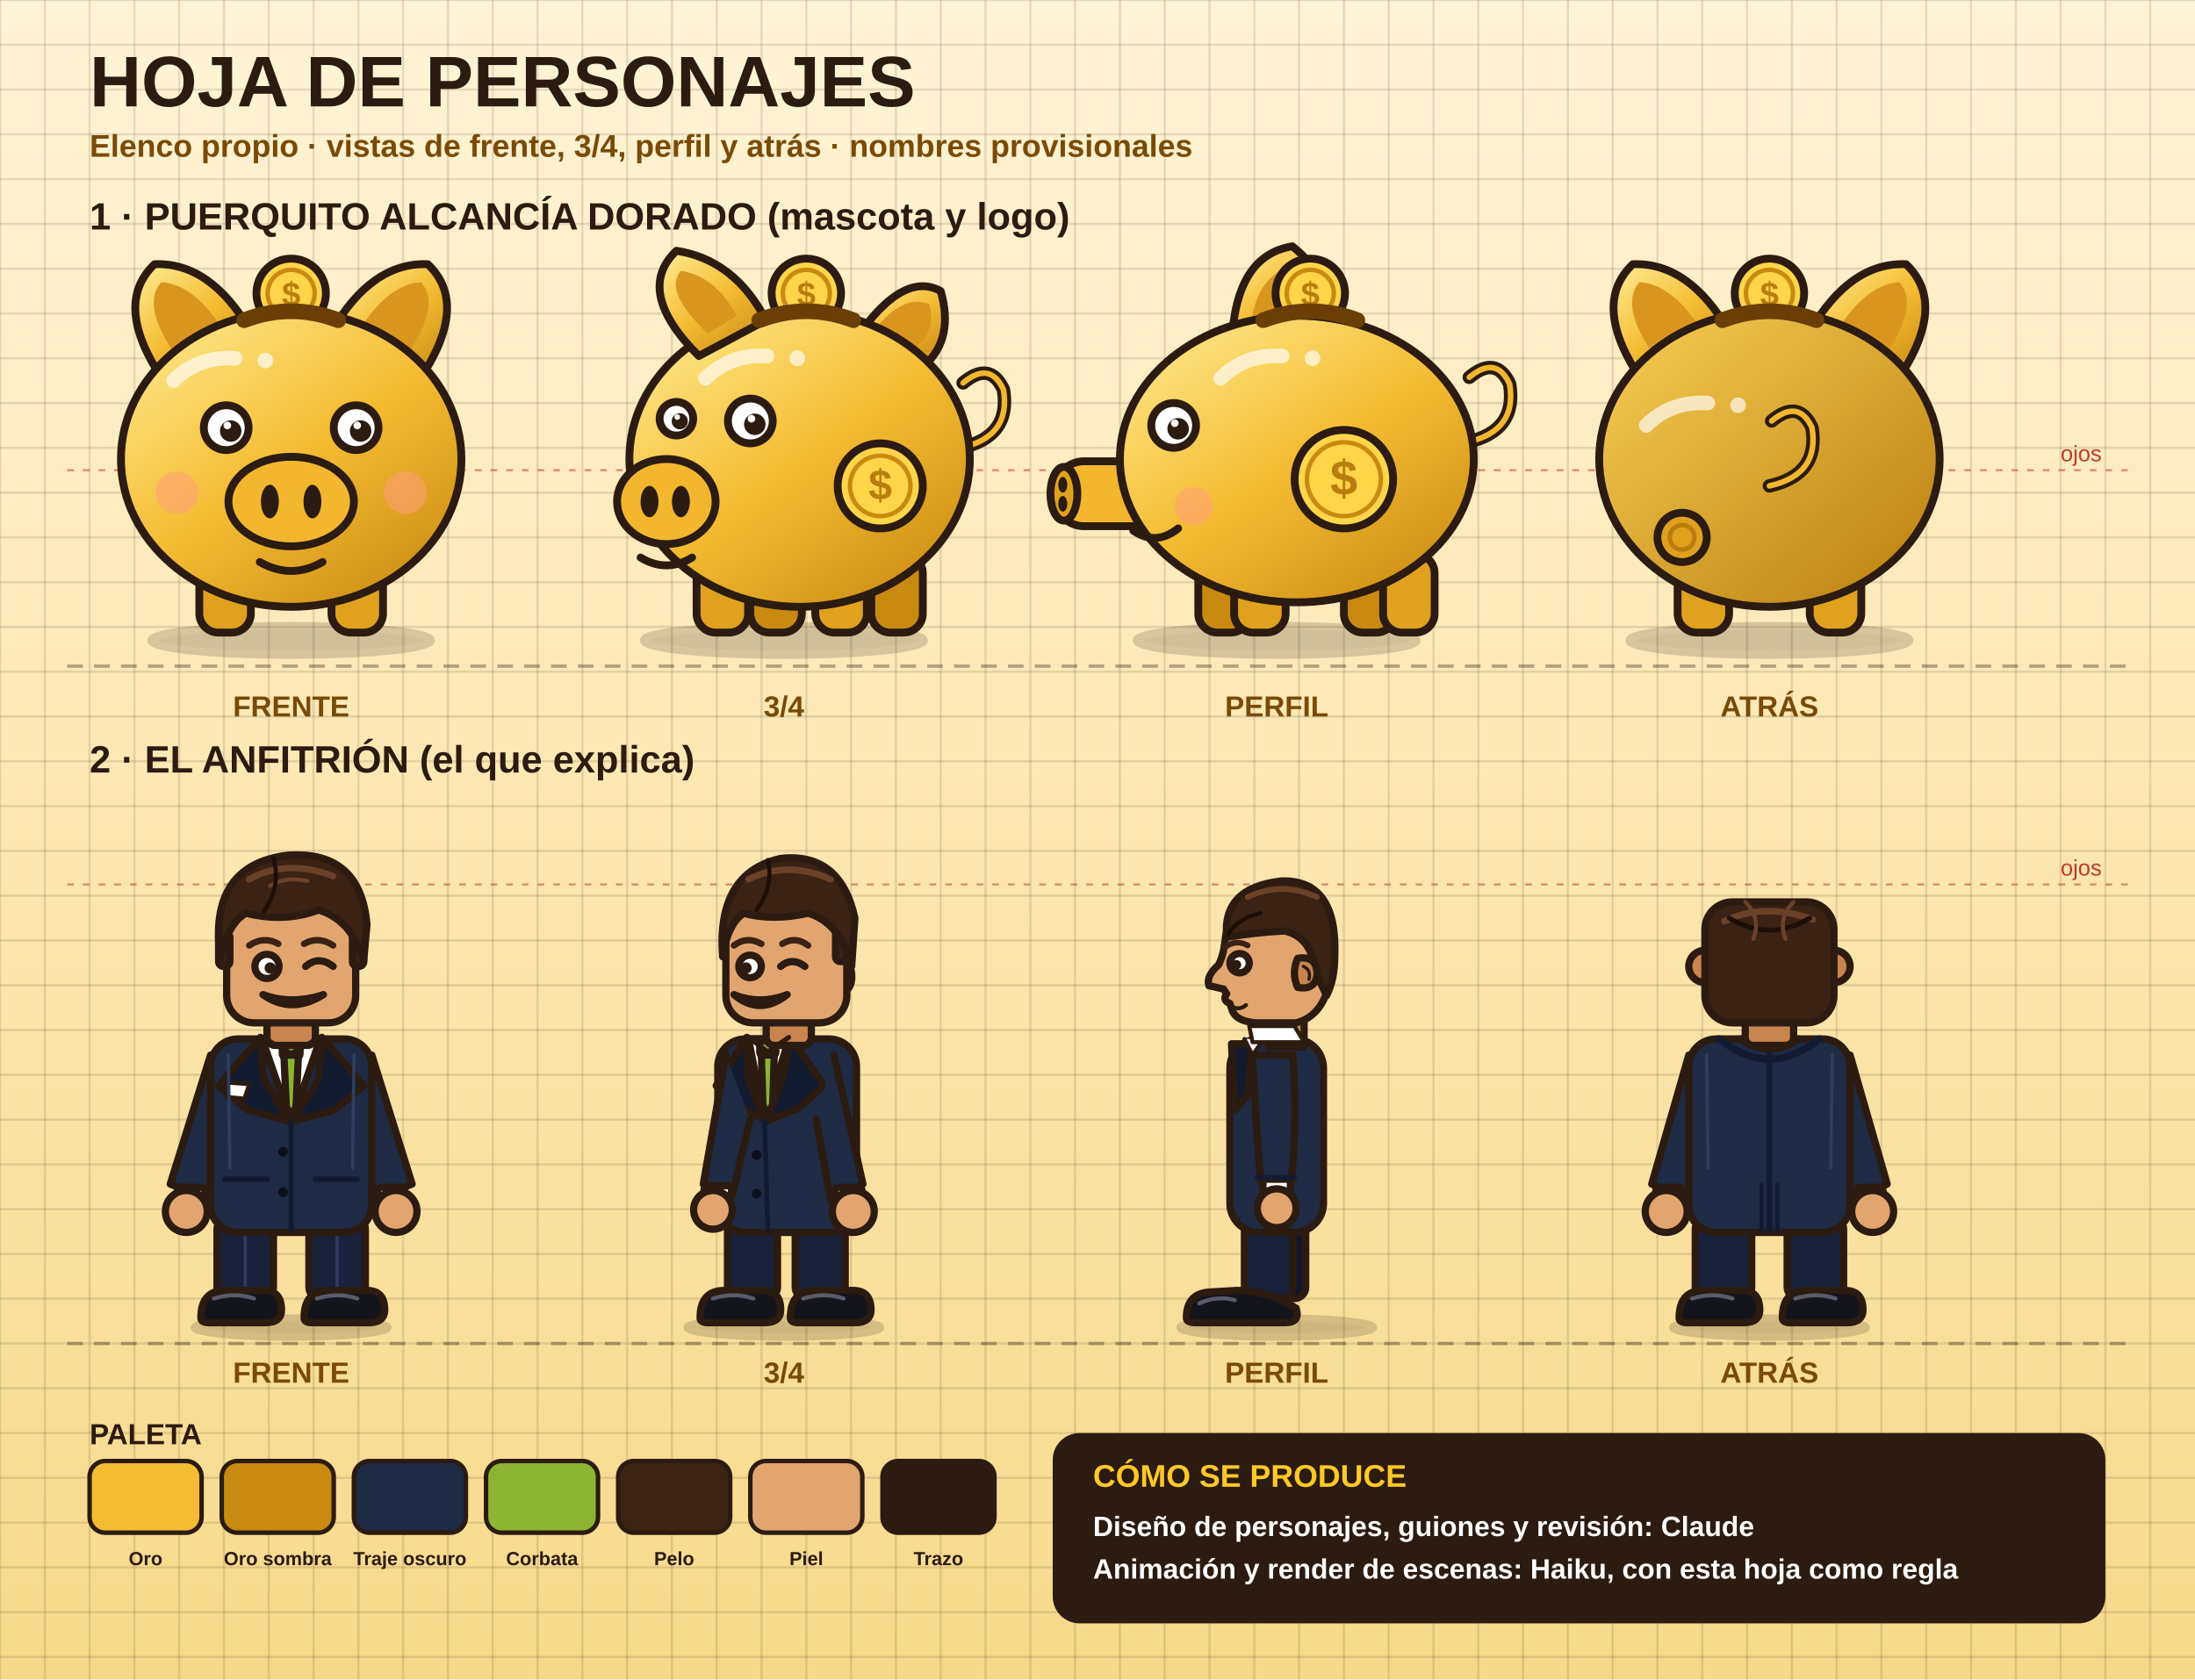
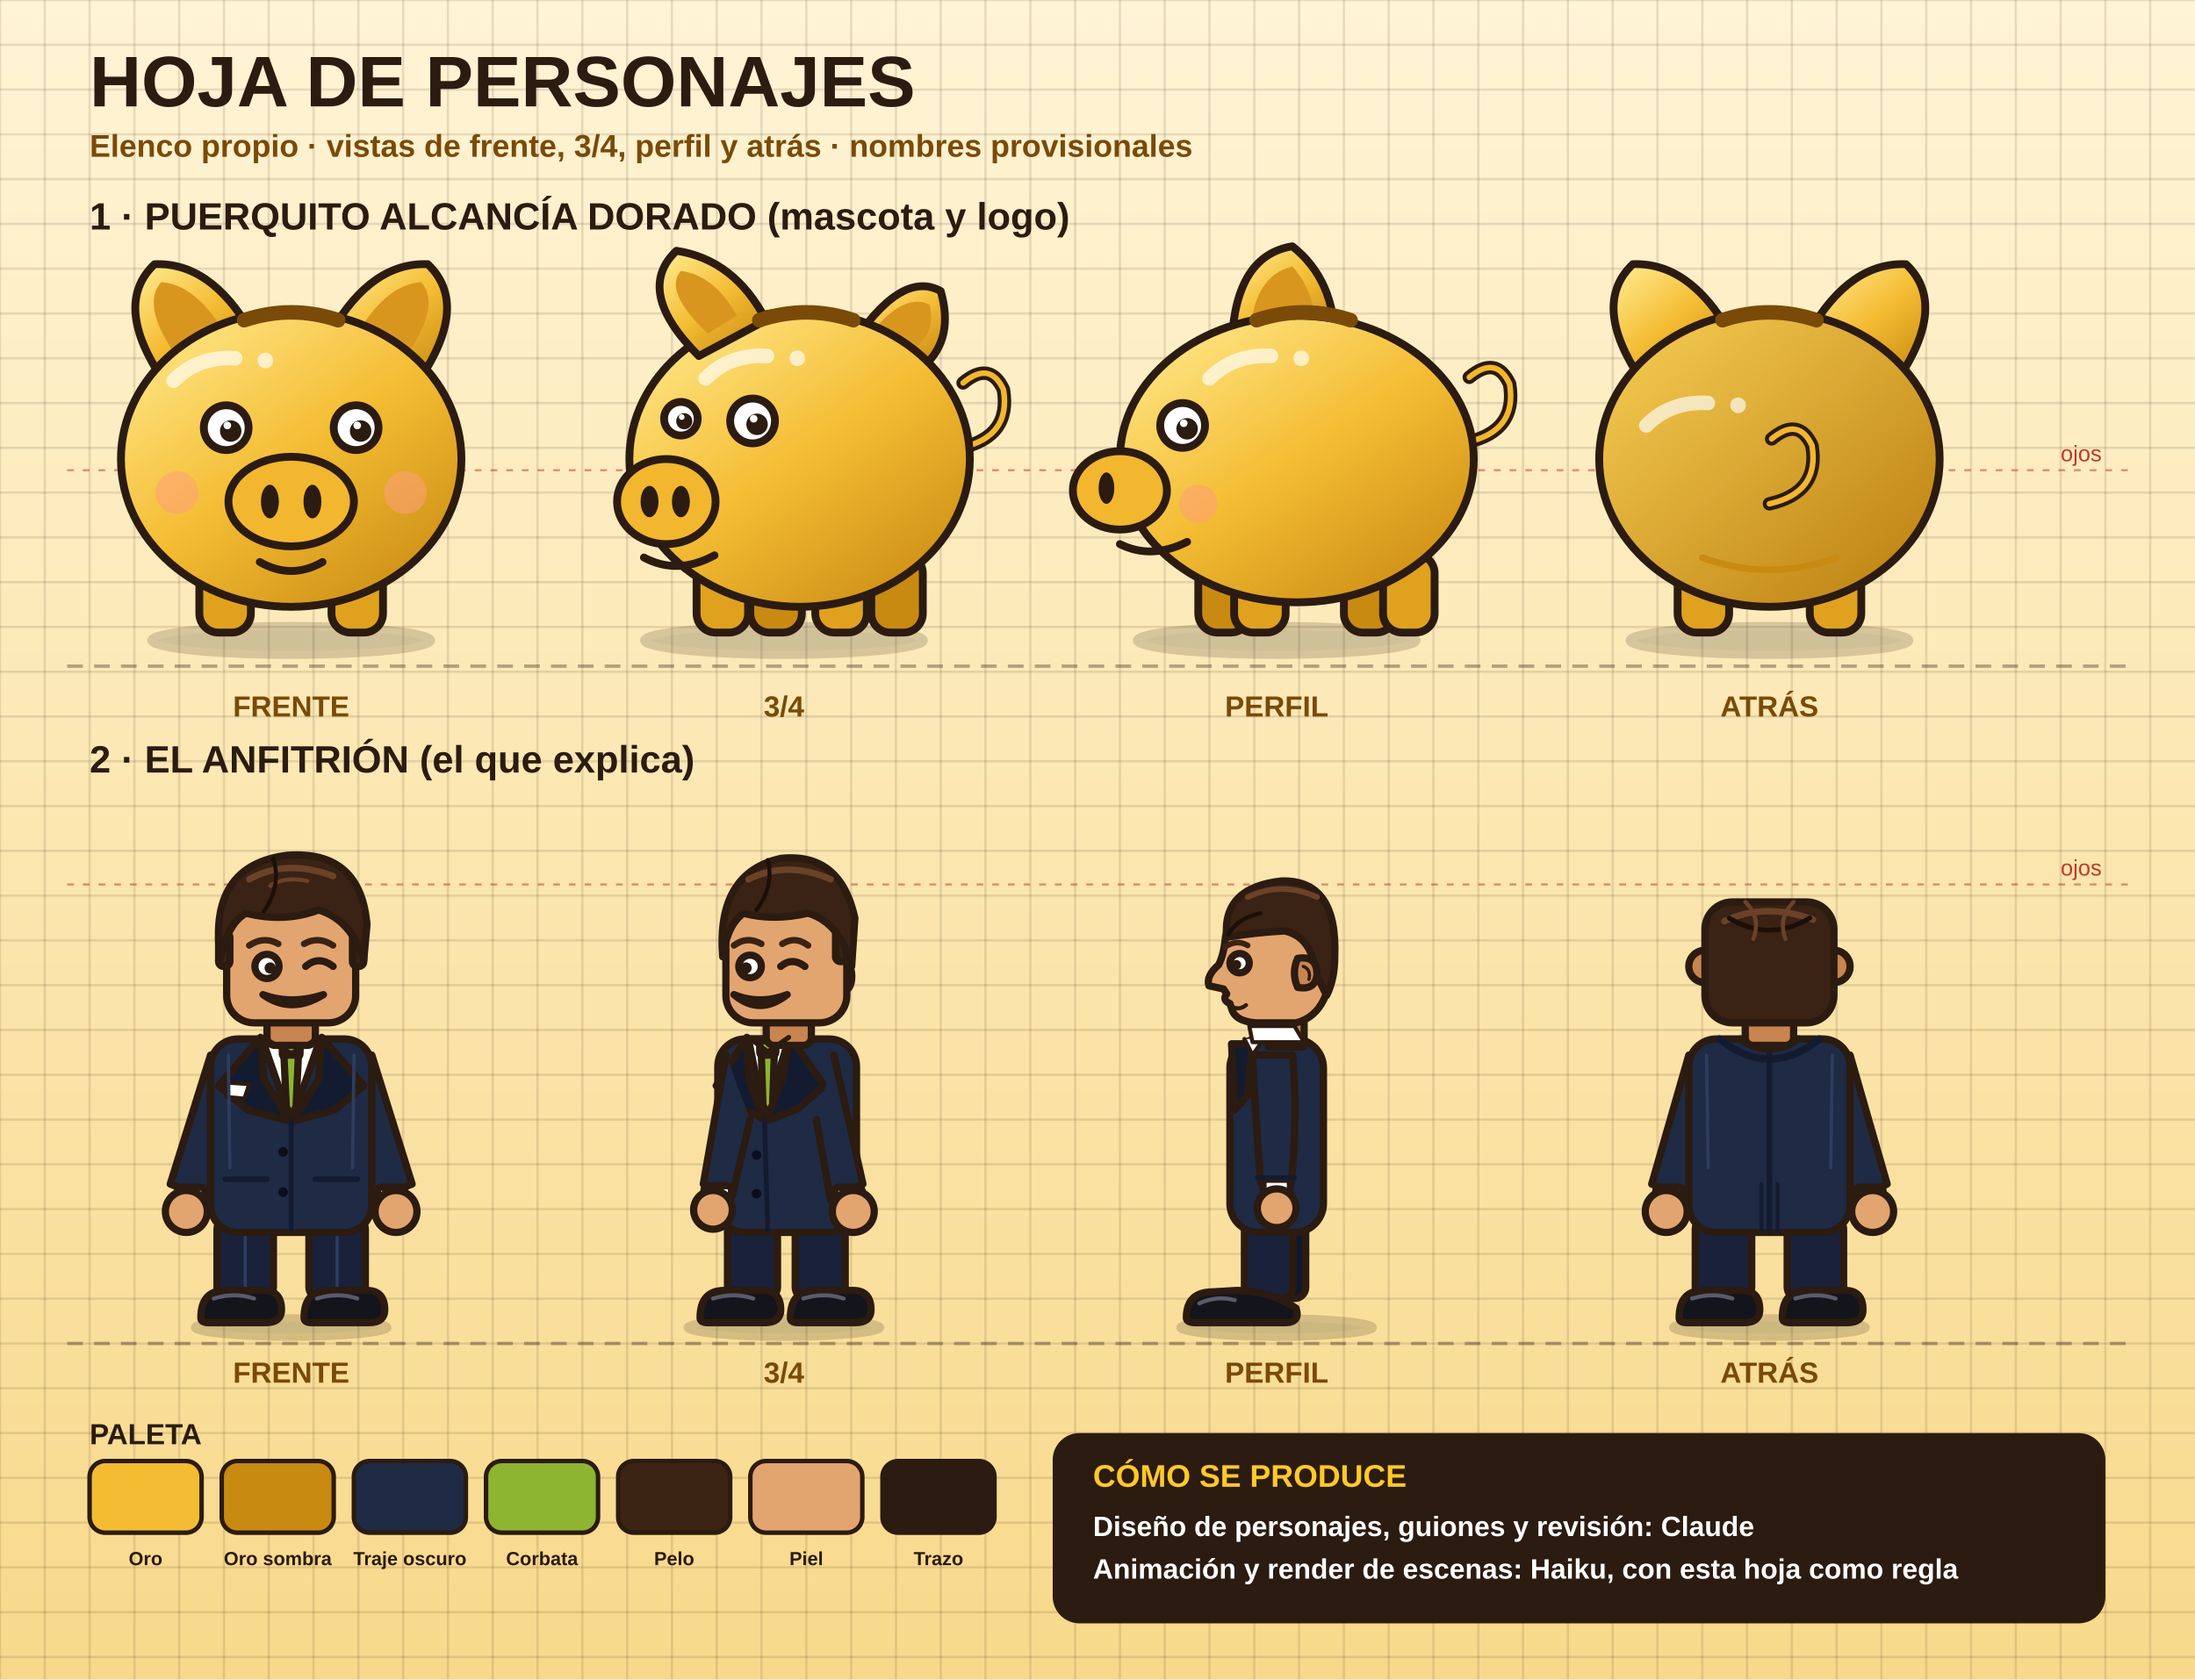
<svg xmlns="http://www.w3.org/2000/svg" width="1960" height="1500" viewBox="0 0 1960 1500">
  <defs>
    <linearGradient id="bg" x1="0" y1="0" x2="0" y2="1">
      <stop offset="0" stop-color="#FFF4D6" />
      <stop offset="1" stop-color="#F8D98B" />
    </linearGradient>
    <linearGradient id="gold" x1=".1" y1="0" x2=".9" y2="1">
      <stop offset="0" stop-color="#FFE98C" />
      <stop offset=".5" stop-color="#F4BC33" />
      <stop offset="1" stop-color="#C98A12" />
    </linearGradient>
    <linearGradient id="gold2" x1="0" y1="0" x2="1" y2="1">
      <stop offset="0" stop-color="#F8CF55" />
      <stop offset="1" stop-color="#B97D0E" />
    </linearGradient>
  </defs>
  <rect width="1960" height="1500" fill="url(#bg)" />
  <g stroke="#2B1B10" stroke-opacity=".12" stroke-width="2">
    <line x1="0" y1="0" x2="0" y2="1500" />
    <line x1="40" y1="0" x2="40" y2="1500" />
    <line x1="80" y1="0" x2="80" y2="1500" />
    <line x1="120" y1="0" x2="120" y2="1500" />
    <line x1="160" y1="0" x2="160" y2="1500" />
    <line x1="200" y1="0" x2="200" y2="1500" />
    <line x1="240" y1="0" x2="240" y2="1500" />
    <line x1="280" y1="0" x2="280" y2="1500" />
    <line x1="320" y1="0" x2="320" y2="1500" />
    <line x1="360" y1="0" x2="360" y2="1500" />
    <line x1="400" y1="0" x2="400" y2="1500" />
    <line x1="440" y1="0" x2="440" y2="1500" />
    <line x1="480" y1="0" x2="480" y2="1500" />
    <line x1="520" y1="0" x2="520" y2="1500" />
    <line x1="560" y1="0" x2="560" y2="1500" />
    <line x1="600" y1="0" x2="600" y2="1500" />
    <line x1="640" y1="0" x2="640" y2="1500" />
    <line x1="680" y1="0" x2="680" y2="1500" />
    <line x1="720" y1="0" x2="720" y2="1500" />
    <line x1="760" y1="0" x2="760" y2="1500" />
    <line x1="800" y1="0" x2="800" y2="1500" />
    <line x1="840" y1="0" x2="840" y2="1500" />
    <line x1="880" y1="0" x2="880" y2="1500" />
    <line x1="920" y1="0" x2="920" y2="1500" />
    <line x1="960" y1="0" x2="960" y2="1500" />
    <line x1="1000" y1="0" x2="1000" y2="1500" />
    <line x1="1040" y1="0" x2="1040" y2="1500" />
    <line x1="1080" y1="0" x2="1080" y2="1500" />
    <line x1="1120" y1="0" x2="1120" y2="1500" />
    <line x1="1160" y1="0" x2="1160" y2="1500" />
    <line x1="1200" y1="0" x2="1200" y2="1500" />
    <line x1="1240" y1="0" x2="1240" y2="1500" />
    <line x1="1280" y1="0" x2="1280" y2="1500" />
    <line x1="1320" y1="0" x2="1320" y2="1500" />
    <line x1="1360" y1="0" x2="1360" y2="1500" />
    <line x1="1400" y1="0" x2="1400" y2="1500" />
    <line x1="1440" y1="0" x2="1440" y2="1500" />
    <line x1="1480" y1="0" x2="1480" y2="1500" />
    <line x1="1520" y1="0" x2="1520" y2="1500" />
    <line x1="1560" y1="0" x2="1560" y2="1500" />
    <line x1="1600" y1="0" x2="1600" y2="1500" />
    <line x1="1640" y1="0" x2="1640" y2="1500" />
    <line x1="1680" y1="0" x2="1680" y2="1500" />
    <line x1="1720" y1="0" x2="1720" y2="1500" />
    <line x1="1760" y1="0" x2="1760" y2="1500" />
    <line x1="1800" y1="0" x2="1800" y2="1500" />
    <line x1="1840" y1="0" x2="1840" y2="1500" />
    <line x1="1880" y1="0" x2="1880" y2="1500" />
    <line x1="1920" y1="0" x2="1920" y2="1500" />
    <line x1="0" y1="0" x2="1960" y2="0" />
    <line x1="0" y1="40" x2="1960" y2="40" />
    <line x1="0" y1="80" x2="1960" y2="80" />
    <line x1="0" y1="120" x2="1960" y2="120" />
    <line x1="0" y1="160" x2="1960" y2="160" />
    <line x1="0" y1="200" x2="1960" y2="200" />
    <line x1="0" y1="240" x2="1960" y2="240" />
    <line x1="0" y1="280" x2="1960" y2="280" />
    <line x1="0" y1="320" x2="1960" y2="320" />
    <line x1="0" y1="360" x2="1960" y2="360" />
    <line x1="0" y1="400" x2="1960" y2="400" />
    <line x1="0" y1="440" x2="1960" y2="440" />
    <line x1="0" y1="480" x2="1960" y2="480" />
    <line x1="0" y1="520" x2="1960" y2="520" />
    <line x1="0" y1="560" x2="1960" y2="560" />
    <line x1="0" y1="600" x2="1960" y2="600" />
    <line x1="0" y1="640" x2="1960" y2="640" />
    <line x1="0" y1="680" x2="1960" y2="680" />
    <line x1="0" y1="720" x2="1960" y2="720" />
    <line x1="0" y1="760" x2="1960" y2="760" />
    <line x1="0" y1="800" x2="1960" y2="800" />
    <line x1="0" y1="840" x2="1960" y2="840" />
    <line x1="0" y1="880" x2="1960" y2="880" />
    <line x1="0" y1="920" x2="1960" y2="920" />
    <line x1="0" y1="960" x2="1960" y2="960" />
    <line x1="0" y1="1000" x2="1960" y2="1000" />
    <line x1="0" y1="1040" x2="1960" y2="1040" />
    <line x1="0" y1="1080" x2="1960" y2="1080" />
    <line x1="0" y1="1120" x2="1960" y2="1120" />
    <line x1="0" y1="1160" x2="1960" y2="1160" />
    <line x1="0" y1="1200" x2="1960" y2="1200" />
    <line x1="0" y1="1240" x2="1960" y2="1240" />
    <line x1="0" y1="1280" x2="1960" y2="1280" />
    <line x1="0" y1="1320" x2="1960" y2="1320" />
    <line x1="0" y1="1360" x2="1960" y2="1360" />
    <line x1="0" y1="1400" x2="1960" y2="1400" />
    <line x1="0" y1="1440" x2="1960" y2="1440" />
    <line x1="0" y1="1480" x2="1960" y2="1480" />
  </g>
  <text x="80" y="95" font-family="Poppins,Arial,sans-serif" font-weight="900" font-size="64" fill="#2B1B10">HOJA DE PERSONAJES</text>
  <text x="80" y="140" font-family="Poppins,Arial,sans-serif" font-weight="600" font-size="28" fill="#7A4A08">Elenco propio · vistas de frente, 3/4, perfil y atrás · nombres provisionales</text>
  <line x1="60" y1="595" x2="1900" y2="595" stroke="#2B1B10" stroke-opacity=".35" stroke-width="3" stroke-dasharray="14 10" />
  <line x1="60" y1="1200" x2="1900" y2="1200" stroke="#2B1B10" stroke-opacity=".35" stroke-width="3" stroke-dasharray="14 10" />
  <line x1="60" y1="420" x2="1900" y2="420" stroke="#C0392B" stroke-opacity=".5" stroke-width="2" stroke-dasharray="6 8" />
  <text x="1840" y="412" font-size="20" fill="#C0392B" font-family="Poppins,Arial">ojos</text>
  <line x1="60" y1="790" x2="1900" y2="790" stroke="#C0392B" stroke-opacity=".5" stroke-width="2" stroke-dasharray="6 8" />
  <text x="1840" y="782" font-size="20" fill="#C0392B" font-family="Poppins,Arial">ojos</text>
  <text x="80" y="205" font-family="Poppins,Arial" font-weight="800" font-size="34" fill="#2B1B10">1 · PUERQUITO ALCANCÍA DORADO (mascota y logo)</text>
  <text x="80" y="690" font-family="Poppins,Arial" font-weight="800" font-size="34" fill="#2B1B10">2 · EL ANFITRIÓN (el que explica)</text>
  <g transform="translate(260,410) scale(1.0)" stroke="#2B1B10" stroke-width="7" stroke-linejoin="round" stroke-linecap="round">
    <ellipse cx="0" cy="162" rx="125" ry="13" fill="#000" opacity=".18" />
    <rect x="-82" y="85" width="46" height="70" rx="17" fill="#E0A21E" />
    <rect x="36" y="85" width="46" height="70" rx="17" fill="#E0A21E" />
    <path d="M-114 -70 Q-160 -138 -122 -174 Q-72 -176 -36 -114 Z" fill="url(#gold)" />
    <path d="M-104 -94 Q-134 -138 -116 -158 Q-88 -156 -64 -120 Z" fill="#D9961F" stroke="none" />
    <path d="M114 -70 Q160 -138 122 -174 Q72 -176 36 -114 Z" fill="url(#gold)" />
    <path d="M104 -94 Q134 -138 116 -158 Q88 -156 64 -120 Z" fill="#D9961F" stroke="none" />
-     <circle cx="0" cy="-148" r="31" fill="#FFD54A" />
-     <circle cx="0" cy="-148" r="21" fill="none" stroke="#C98A12" stroke-width="4" />
-     <text x="0" y="-137" text-anchor="middle" font-family="Poppins,Arial" font-weight="900" font-size="30" fill="#B97D0E" stroke="none">$</text>
    <ellipse cx="0" cy="0" rx="152" ry="132" fill="url(#gold)" />
-     <path d="M-42.0 -124 Q0 -140 42.0 -124" fill="none" stroke="#6B3E06" stroke-width="14" />
+     <path d="M-42.0 -124 Q0 -138 42.0 -124" fill="none" stroke="#7A4A08" stroke-width="13" />
    <path d="M-105 -70 q22 -22 55 -20" fill="none" stroke="#fff" stroke-width="13" opacity=".65" />
    <circle cx="-23" cy="-88" r="7" fill="#fff" stroke="none" opacity=".65" />
    <circle cx="-102" cy="30" r="19" fill="#FF9E7A" opacity=".55" stroke="none" />
    <circle cx="102" cy="30" r="19" fill="#FF9E7A" opacity=".55" stroke="none" />
    <circle cx="-58" cy="-28" r="20" fill="#fff" />
    <circle cx="-54.0" cy="-25.0" r="9.6" fill="#2B1B10" stroke="none" />
    <circle cx="-57.0" cy="-30.0" r="3.4" fill="#fff" stroke="none" />
    <circle cx="58" cy="-28" r="20" fill="#fff" />
    <circle cx="62.0" cy="-25.0" r="9.6" fill="#2B1B10" stroke="none" />
    <circle cx="59.0" cy="-30.0" r="3.4" fill="#fff" stroke="none" />
    <ellipse cx="0" cy="38" rx="56" ry="40" fill="#F2B72E" />
    <ellipse cx="-19" cy="38" rx="8" ry="15" fill="#2B1B10" stroke="none" />
    <ellipse cx="19" cy="38" rx="8" ry="15" fill="#2B1B10" stroke="none" />
    <path d="M-28 92 Q0 108 28 92" fill="none" />
  </g>
  <text x="260" y="640" text-anchor="middle" font-family="Poppins,Arial" font-weight="700" font-size="26" fill="#7A4A08">FRENTE</text>
  <g transform="translate(260,1180) scale(.72)" stroke="#2B1B10" stroke-width="9" stroke-linejoin="round" stroke-linecap="round">
    <ellipse cx="0" cy="8" rx="120" ry="12" fill="#000" opacity=".18" />
    <rect x="-92" y="-128" width="70" height="100" rx="14" fill="#19223A" />
    <rect x="22" y="-128" width="70" height="100" rx="14" fill="#19223A" />
    <path d="M-57 -120 L-57 -34 M57 -120 L57 -34" stroke="#2E3C5F" stroke-width="4" fill="none" />
    <path d="M-112 -4 Q-112 -38 -82 -38 L-34 -38 Q-12 -38 -12 -14 Q-12 2 -32 2 L-102 2 Q-112 2 -112 -4Z" fill="#14141C" />
    <path d="M16 -4 Q16 -38 46 -38 L94 -38 Q116 -38 116 -14 Q116 2 96 2 L26 2 Q16 2 16 -4Z" fill="#14141C" />
    <path d="M-96 -28 q26 -8 50 0" stroke="#5A5A6A" stroke-width="5" fill="none" />
    <path d="M32 -28 q26 -8 50 0" stroke="#5A5A6A" stroke-width="5" fill="none" />
    <path d="M-100 -330 L-150 -170 L-100 -150 L-70 -250" fill="#1F2A44" />
    <rect x="-141" y="-166" width="34" height="16" rx="5" fill="#fff" />
    <circle cx="-130" cy="-136" r="26" fill="#E3A56F" />
    <path d="M100 -330 L150 -170 L100 -150 L70 -250" fill="#1F2A44" />
    <rect x="107" y="-166" width="34" height="16" rx="5" fill="#fff" />
    <circle cx="130" cy="-136" r="26" fill="#E3A56F" />
    <rect x="-100" y="-350" width="200" height="240" rx="34" fill="#1F2A44" />
    <path d="M-36 -350 L0 -246 L36 -350 Z" fill="#fff" />
    <rect x="-11" y="-348" width="22" height="22" rx="6" fill="#8DB531" />
    <path d="M-9 -330 L9 -330 L6 -266 L0 -254 L-6 -266 Z" fill="#8DB531" />
    <path d="M-38 -352 L-90 -292 L-54 -262 L-2 -248 L-34 -300 Z" fill="#131B30" />
    <path d="M38 -352 L90 -292 L54 -262 L2 -248 L34 -300 Z" fill="#131B30" />
    <path d="M0 -248 L0 -112" stroke="#131B30" stroke-width="6" fill="none" />
    <circle cx="-10" cy="-210" r="6" fill="#0B0F1C" stroke="none" />
    <circle cx="-10" cy="-160" r="6" fill="#0B0F1C" stroke="none" />
    <path d="M-82 -176 L-30 -176" stroke="#131B30" stroke-width="7" fill="none" />
    <path d="M30 -176 L82 -176" stroke="#131B30" stroke-width="7" fill="none" />
    <path d="M-82 -296 L-52 -294 L-58 -276 L-80 -278 Z" fill="#fff" stroke-width="5" />
    <path d="M-78 -330 L-76 -190 M78 -330 L76 -190" stroke="#2E3C5F" stroke-width="4" fill="none" />
    <rect x="-30" y="-382" width="60" height="40" rx="10" fill="#C9854F" />
    <path d="M-36 -352 L0 -332 L36 -352" fill="none" stroke-width="6" />
    <rect x="-80" y="-520" width="160" height="150" rx="34" fill="#E3A56F" />
    <rect x="-90" y="-482" width="14" height="42" rx="6" fill="#3A2214" />
    <rect x="76" y="-482" width="14" height="42" rx="6" fill="#3A2214" />
    <path d="M-88 -450 Q-104 -566 -4 -578 Q86 -584 94 -492 L90 -448 Q74 -498 34 -510 Q-8 -494 -56 -506 Q-78 -494 -88 -450Z" fill="#3A2214" />
    <path d="M-52 -548 Q-6 -574 52 -552" stroke="#6B4228" stroke-width="8" fill="none" />
    <path d="M-26 -540 Q-8 -552 20 -546" stroke="#6B4228" stroke-width="5" fill="none" />
    <path d="M-22 -574 Q-12 -540 -34 -508" stroke="#1C0F08" stroke-width="5" fill="none" />
    <path d="M-52 -466 q18 -12 36 -2" fill="none" stroke="#3A2214" stroke-width="8" />
    <path d="M16 -468 q18 -10 36 2" fill="none" stroke="#3A2214" stroke-width="8" />
    <circle cx="-30" cy="-440" r="15" fill="#fff" />
    <circle cx="-26" cy="-438" r="7" fill="#2B1B10" stroke="none" />
    <path d="M18 -440 q16 -14 34 0" fill="none" />
    <path d="M-35 -405 Q0 -380 40 -405 Q0 -392 -35 -405Z" fill="#fff" />
  </g>
  <text x="260" y="1235" text-anchor="middle" font-family="Poppins,Arial" font-weight="700" font-size="26" fill="#7A4A08">FRENTE</text>
  <g transform="translate(700,410) scale(1.0)" stroke="#2B1B10" stroke-width="7" stroke-linejoin="round" stroke-linecap="round">
    <ellipse cx="0" cy="162" rx="125" ry="13" fill="#000" opacity=".18" />
    <rect x="-30" y="85" width="46" height="70" rx="17" fill="#C98A12" />
    <rect x="78" y="85" width="46" height="70" rx="17" fill="#C98A12" />
    <rect x="-78" y="85" width="46" height="70" rx="17" fill="#E0A21E" />
    <rect x="28" y="85" width="46" height="70" rx="17" fill="#E0A21E" />
    <path d="M58 -98 Q104 -170 140 -150 Q152 -108 126 -84 Z" fill="url(#gold)" />
    <path d="M72 -104 Q104 -150 130 -138 Q136 -114 118 -100 Z" fill="#D9961F" stroke="none" />
    <path d="M158 -10 q45 -10 38 -52 q-12 -26 -36 -6" fill="none" stroke-width="12" />
    <path d="M158 -10 q45 -10 38 -52 q-12 -26 -36 -6" fill="none" stroke="#F2B72E" stroke-width="5" />
-     <circle cx="20" cy="-148" r="31" fill="#FFD54A" />
-     <circle cx="20" cy="-148" r="21" fill="none" stroke="#C98A12" stroke-width="4" />
-     <text x="20" y="-137" text-anchor="middle" font-family="Poppins,Arial" font-weight="900" font-size="30" fill="#B97D0E" stroke="none">$</text>
    <ellipse cx="14" cy="0" rx="152" ry="132" fill="url(#gold)" />
    <path d="M-76 -92 Q-134 -150 -96 -186 Q-44 -178 -16 -124 Z" fill="url(#gold)" />
    <path d="M-68 -112 Q-108 -150 -92 -168 Q-62 -164 -42 -128 Z" fill="#D9961F" stroke="none" />
-     <path d="M-22.0 -124 Q20 -140 62.0 -124" fill="none" stroke="#6B3E06" stroke-width="14" />
+     <path d="M-22.0 -124 Q20 -138 62.0 -124" fill="none" stroke="#7A4A08" stroke-width="13" />
    <path d="M-70 -72 q22 -22 55 -20" fill="none" stroke="#fff" stroke-width="13" opacity=".65" />
    <circle cx="12" cy="-90" r="7" fill="#fff" stroke="none" opacity=".65" />
-     <circle cx="86" cy="24" r="38" fill="#FFD54A" />
-     <circle cx="86" cy="24" r="27" fill="none" stroke="#C98A12" stroke-width="4" />
-     <text x="86" y="36.16" text-anchor="middle" font-family="Poppins,Arial" font-weight="900" font-size="38.0" fill="#B97D0E" stroke="none">$</text>
-     <circle cx="-80" cy="30" r="17" fill="#FF9E7A" opacity=".55" stroke="none" />
-     <circle cx="-96" cy="-36" r="15" fill="#fff" />
-     <circle cx="-93.0" cy="-33.75" r="7.2" fill="#2B1B10" stroke="none" />
-     <circle cx="-95.25" cy="-37.5" r="2.55" fill="#fff" stroke="none" />
-     <circle cx="-30" cy="-34" r="20" fill="#fff" />
-     <circle cx="-26.0" cy="-31.0" r="9.6" fill="#2B1B10" stroke="none" />
-     <circle cx="-29.0" cy="-36.0" r="3.4" fill="#fff" stroke="none" />
+     <circle cx="-80" cy="38" r="18" fill="#FF9E7A" opacity=".55" stroke="none" />
+     <circle cx="-92" cy="-36" r="15" fill="#fff" />
+     <circle cx="-89.0" cy="-33.75" r="7.2" fill="#2B1B10" stroke="none" />
+     <circle cx="-91.25" cy="-37.5" r="2.55" fill="#fff" stroke="none" />
+     <circle cx="-28" cy="-34" r="20" fill="#fff" />
+     <circle cx="-24.0" cy="-31.0" r="9.6" fill="#2B1B10" stroke="none" />
+     <circle cx="-27.0" cy="-36.0" r="3.4" fill="#fff" stroke="none" />
    <ellipse cx="-105" cy="38" rx="44" ry="38" fill="#F2B72E" />
    <ellipse cx="-120" cy="38" rx="8" ry="14" fill="#2B1B10" stroke="none" />
    <ellipse cx="-92" cy="38" rx="8" ry="14" fill="#2B1B10" stroke="none" />
-     <path d="M-128 88 Q-105 102 -82 88" fill="none" />
+     <path d="M-125 88 Q-95 104 -62 86" fill="none" />
  </g>
  <text x="700" y="640" text-anchor="middle" font-family="Poppins,Arial" font-weight="700" font-size="26" fill="#7A4A08">3/4</text>
  <g transform="translate(700,1180) scale(.72)" stroke="#2B1B10" stroke-width="9" stroke-linejoin="round" stroke-linecap="round">
    <ellipse cx="0" cy="8" rx="120" ry="12" fill="#000" opacity=".18" />
    <rect x="-70" y="-128" width="62" height="100" rx="14" fill="#19223A" />
    <rect x="14" y="-128" width="62" height="100" rx="14" fill="#19223A" />
    <path d="M-104 -4 Q-104 -38 -74 -38 L-26 -38 Q-4 -38 -4 -14 Q-4 2 -24 2 L-94 2 Q-104 2 -104 -4Z" fill="#14141C" />
    <path d="M8 -4 Q8 -38 38 -38 L86 -38 Q108 -38 108 -14 Q108 2 88 2 L18 2 Q8 2 8 -4Z" fill="#14141C" />
    <path d="M-88 -28 q26 -8 50 0" stroke="#5A5A6A" stroke-width="5" fill="none" />
    <path d="M24 -28 q26 -8 50 0" stroke="#5A5A6A" stroke-width="5" fill="none" />
    <rect x="-82" y="-350" width="172" height="240" rx="34" fill="#1F2A44" />
    <path d="M-44 -350 L-24 -250 L6 -350 Z" fill="#fff" />
    <rect x="-30" y="-348" width="20" height="20" rx="6" fill="#8DB531" />
    <path d="M-28 -330 L-12 -330 L-14 -268 L-20 -256 L-26 -268 Z" fill="#8DB531" />
    <path d="M-46 -352 L-84 -292 L-52 -264 L-24 -250 L-44 -300 Z" fill="#131B30" />
    <path d="M8 -352 L50 -292 L18 -264 L-22 -248 L-2 -300 Z" fill="#131B30" />
    <path d="M-24 -248 L-20 -112" stroke="#131B30" stroke-width="6" fill="none" />
    <circle cx="-34" cy="-206" r="6" fill="#0B0F1C" stroke="none" />
    <circle cx="-34" cy="-158" r="6" fill="#0B0F1C" stroke="none" />
    <path d="M62 -330 L98 -170 L58 -150 L40 -250" fill="#1F2A44" />
    <rect x="63" y="-166" width="34" height="16" rx="5" fill="#fff" />
    <circle cx="86" cy="-136" r="26" fill="#E3A56F" />
    <path d="M-72 -330 L-100 -170 L-64 -156 L-42 -250" fill="#1F2A44" />
    <rect x="-99" y="-168" width="34" height="16" rx="5" fill="#fff" />
    <circle cx="-88" cy="-138" r="24" fill="#E3A56F" />
    <rect x="-22" y="-382" width="56" height="40" rx="10" fill="#C9854F" />
    <path d="M-44 -352 L-20 -334 L6 -352" fill="none" stroke-width="6" />
    <path d="M64 -444 q22 -4 20 20 q-2 20 -22 14Z" fill="#C9854F" />
    <rect x="-72" y="-520" width="150" height="150" rx="34" fill="#E3A56F" />
    <rect x="64" y="-486" width="14" height="40" rx="6" fill="#3A2214" />
    <path d="M-76 -452 Q-84 -556 -4 -574 Q70 -582 88 -500 L84 -440 Q70 -494 30 -506 Q-14 -496 -50 -506 Q-70 -492 -76 -452Z" fill="#3A2214" />
    <path d="M-44 -548 Q4 -572 58 -548" stroke="#6B4228" stroke-width="8" fill="none" />
    <path d="M-20 -572 Q-12 -540 -34 -510" stroke="#1C0F08" stroke-width="5" fill="none" />
    <path d="M-62 -466 q16 -12 34 -2" fill="none" stroke="#3A2214" stroke-width="8" />
    <path d="M-2 -468 q16 -10 32 2" fill="none" stroke="#3A2214" stroke-width="8" />
    <circle cx="-42" cy="-440" r="14" fill="#fff" />
    <circle cx="-47" cy="-438" r="7" fill="#2B1B10" stroke="none" />
    <path d="M-4 -440 q14 -12 30 0" fill="none" />
    <path d="M-62 -405 Q-30 -378 4 -405 Q-30 -392 -62 -405Z" fill="#fff" />
  </g>
  <text x="700" y="1235" text-anchor="middle" font-family="Poppins,Arial" font-weight="700" font-size="26" fill="#7A4A08">3/4</text>
  <g transform="translate(1140,410) scale(1.0)" stroke="#2B1B10" stroke-width="7" stroke-linejoin="round" stroke-linecap="round">
    <ellipse cx="0" cy="162" rx="125" ry="13" fill="#000" opacity=".18" />
    <rect x="60" y="85" width="46" height="70" rx="17" fill="#C98A12" />
    <rect x="-70" y="85" width="46" height="70" rx="17" fill="#C98A12" />
    <rect x="95" y="85" width="46" height="70" rx="17" fill="#E0A21E" />
    <rect x="-38" y="85" width="46" height="70" rx="17" fill="#E0A21E" />
    <path d="M170 -15 q45 -10 38 -52 q-12 -26 -36 -6" fill="none" stroke-width="12" />
    <path d="M170 -15 q45 -10 38 -52 q-12 -26 -36 -6" fill="none" stroke="#F2B72E" stroke-width="5" />
    <path d="M-40 -106 Q-36 -182 14 -190 Q52 -160 52 -104 Z" fill="url(#gold)" />
    <path d="M-24 -112 Q-20 -164 14 -172 Q34 -150 36 -112 Z" fill="#D9961F" stroke="none" />
-     <circle cx="30" cy="-148" r="31" fill="#FFD54A" />
-     <circle cx="30" cy="-148" r="21" fill="none" stroke="#C98A12" stroke-width="4" />
-     <text x="30" y="-137" text-anchor="middle" font-family="Poppins,Arial" font-weight="900" font-size="30" fill="#B97D0E" stroke="none">$</text>
-     <rect x="-198" y="2" width="96" height="58" rx="26" fill="#F2B72E" />
-     <ellipse cx="-190" cy="31" rx="12" ry="24" fill="#E0A21E" />
-     <ellipse cx="-191" cy="23" rx="4" ry="7" fill="#2B1B10" stroke="none" />
-     <ellipse cx="-191" cy="40" rx="4" ry="7" fill="#2B1B10" stroke="none" />
    <ellipse cx="18" cy="0" rx="158" ry="128" fill="url(#gold)" />
-     <path d="M-12.0 -124 Q30 -140 72.0 -124" fill="none" stroke="#6B3E06" stroke-width="14" />
-     <path d="M-50 -72 q22 -22 55 -20" fill="none" stroke="#fff" stroke-width="13" opacity=".65" />
-     <circle cx="32" cy="-90" r="7" fill="#fff" stroke="none" opacity=".65" />
-     <circle cx="60" cy="18" r="44" fill="#FFD54A" />
-     <circle cx="60" cy="18" r="33" fill="none" stroke="#C98A12" stroke-width="4" />
-     <text x="60" y="32.08" text-anchor="middle" font-family="Poppins,Arial" font-weight="900" font-size="44.0" fill="#B97D0E" stroke="none">$</text>
-     <circle cx="-74" cy="42" r="17" fill="#FF9E7A" opacity=".55" stroke="none" />
-     <circle cx="-92" cy="-30" r="20" fill="#fff" />
-     <circle cx="-88.0" cy="-27.0" r="9.6" fill="#2B1B10" stroke="none" />
-     <circle cx="-91.0" cy="-32.0" r="3.4" fill="#fff" stroke="none" />
-     <path d="M-128 64 Q-108 78 -88 62" fill="none" />
+     <ellipse cx="-140" cy="28" rx="42" ry="35" fill="#F2B72E" />
+     <ellipse cx="-152" cy="26" rx="7" ry="14" fill="#2B1B10" stroke="none" />
+     <path d="M-18.0 -124 Q24 -138 66.0 -124" fill="none" stroke="#7A4A08" stroke-width="13" />
+     <path d="M-60 -72 q22 -22 55 -20" fill="none" stroke="#fff" stroke-width="13" opacity=".65" />
+     <circle cx="22" cy="-90" r="7" fill="#fff" stroke="none" opacity=".65" />
+     <circle cx="-70" cy="40" r="17" fill="#FF9E7A" opacity=".55" stroke="none" />
+     <circle cx="-84" cy="-30" r="20" fill="#fff" />
+     <circle cx="-80.0" cy="-27.0" r="9.6" fill="#2B1B10" stroke="none" />
+     <circle cx="-83.0" cy="-32.0" r="3.4" fill="#fff" stroke="none" />
+     <path d="M-140 76 Q-112 90 -80 74" fill="none" />
  </g>
  <text x="1140" y="640" text-anchor="middle" font-family="Poppins,Arial" font-weight="700" font-size="26" fill="#7A4A08">PERFIL</text>
  <g transform="translate(1140,1180) scale(.72)" stroke="#2B1B10" stroke-width="9" stroke-linejoin="round" stroke-linecap="round">
    <ellipse cx="0" cy="8" rx="120" ry="12" fill="#000" opacity=".18" />
    <rect x="-22" y="-128" width="58" height="100" rx="14" fill="#10172B" />
    <rect x="-40" y="-128" width="60" height="100" rx="14" fill="#19223A" />
    <path d="M-112 -4 Q-112 -34 -84 -36 L-50 -38 Q-10 -38 24 -16 Q30 2 10 2 L-100 2 Q-112 2 -112 -4Z" fill="#14141C" />
    <path d="M-96 -22 q22 -10 44 -4" stroke="#5A5A6A" stroke-width="5" fill="none" />
    <rect x="-58" y="-350" width="116" height="240" rx="36" fill="#1F2A44" />
    <path d="M-56 -344 L-52 -262 L-36 -280 L-30 -344 Z" fill="#131B30" />
    <path d="M-40 -350 L-30 -330 L-16 -350" fill="#fff" stroke-width="5" />
    <path d="M-30 -330 Q-26 -250 -20 -172 L18 -172 Q26 -250 20 -330 Z" fill="#1F2A44" />
    <rect x="-17" y="-176" width="34" height="16" rx="5" fill="#fff" />
    <circle cx="0" cy="-140" r="24" fill="#E3A56F" />
    <path d="M-24 -178 L22 -178" stroke="#131B30" stroke-width="6" fill="none" />
    <path d="M-10 -388 L34 -388 L34 -340 L-10 -340 Z" fill="#C9854F" />
    <path d="M-34 -366 L22 -366 L34 -346 L-30 -346 Z" fill="#fff" stroke-width="5" />
    <path d="M10 -524 C56 -524 68 -490 68 -450 C68 -410 56 -378 24 -370 L-26 -370 Q-52 -372 -56 -388 L-58 -394 Q-68 -398 -62 -406 L-66 -412 L-84 -416 Q-88 -428 -72 -442 Q-66 -454 -64 -472 Q-62 -512 10 -524Z" fill="#E3A56F" />
    <path d="M-62 -476 Q-68 -538 6 -546 Q76 -548 72 -452 Q72 -424 62 -404 L48 -432 Q44 -476 10 -484 Q-28 -482 -62 -476Z" fill="#3A2214" />
    <path d="M-36 -526 Q6 -546 50 -526" stroke="#6B4228" stroke-width="7" fill="none" />
    <path d="M-60 -480 Q-48 -500 -20 -506" stroke="#1C0F08" stroke-width="5" fill="none" />
    <path d="M26 -450 q24 -4 24 20 q-2 20 -24 16 q-8 -18 0 -36Z" fill="#C9854F" />
    <path d="M33 -440 q10 4 7 16" fill="none" stroke-width="4" />
    <circle cx="-46" cy="-444" r="12" fill="#fff" />
    <circle cx="-50" cy="-442" r="6" fill="#2B1B10" stroke="none" />
    <path d="M-64 -464 q14 -10 28 -2" fill="none" stroke="#3A2214" stroke-width="7" />
    <path d="M-58 -392 Q-48 -384 -38 -392" fill="none" stroke-width="5" />
  </g>
  <text x="1140" y="1235" text-anchor="middle" font-family="Poppins,Arial" font-weight="700" font-size="26" fill="#7A4A08">PERFIL</text>
  <g transform="translate(1580,410) scale(1.0)" stroke="#2B1B10" stroke-width="7" stroke-linejoin="round" stroke-linecap="round">
    <ellipse cx="0" cy="162" rx="125" ry="13" fill="#000" opacity=".18" />
    <rect x="-82" y="85" width="46" height="70" rx="17" fill="#E0A21E" />
    <rect x="36" y="85" width="46" height="70" rx="17" fill="#E0A21E" />
    <path d="M-114 -70 Q-160 -138 -122 -174 Q-72 -176 -36 -114 Z" fill="url(#gold)" />
-     <path d="M-104 -94 Q-134 -138 -116 -158 Q-88 -156 -64 -120 Z" fill="#D9961F" stroke="none" />
    <path d="M114 -70 Q160 -138 122 -174 Q72 -176 36 -114 Z" fill="url(#gold)" />
-     <path d="M104 -94 Q134 -138 116 -158 Q88 -156 64 -120 Z" fill="#D9961F" stroke="none" />
-     <circle cx="0" cy="-148" r="31" fill="#FFD54A" />
-     <circle cx="0" cy="-148" r="21" fill="none" stroke="#C98A12" stroke-width="4" />
-     <text x="0" y="-137" text-anchor="middle" font-family="Poppins,Arial" font-weight="900" font-size="30" fill="#B97D0E" stroke="none">$</text>
    <ellipse cx="0" cy="0" rx="152" ry="132" fill="url(#gold2)" />
-     <path d="M-42.0 -124 Q0 -140 42.0 -124" fill="none" stroke="#6B3E06" stroke-width="14" />
+     <path d="M-42.0 -124 Q0 -138 42.0 -124" fill="none" stroke="#7A4A08" stroke-width="13" />
    <path d="M-110 -30 q22 -22 55 -20" fill="none" stroke="#fff" stroke-width="13" opacity=".65" />
    <circle cx="-28" cy="-48" r="7" fill="#fff" stroke="none" opacity=".65" />
-     <path d="M0 24 q45 -10 38 -52 q-12 -26 -36 -6" fill="none" stroke-width="12" />
-     <path d="M0 24 q45 -10 38 -52 q-12 -26 -36 -6" fill="none" stroke="#F2B72E" stroke-width="5" />
-     <circle cx="-78" cy="70" r="22" fill="#E0A21E" />
-     <circle cx="-78" cy="70" r="11" fill="none" stroke="#B97D0E" stroke-width="4" />
+     <path d="M0 40 q45 -10 38 -52 q-12 -26 -36 -6" fill="none" stroke-width="12" />
+     <path d="M0 40 q45 -10 38 -52 q-12 -26 -36 -6" fill="none" stroke="#F2B72E" stroke-width="5" />
+     <path d="M-60 88 Q0 110 60 88" fill="none" stroke="#C98A12" stroke-width="6" />
  </g>
  <text x="1580" y="640" text-anchor="middle" font-family="Poppins,Arial" font-weight="700" font-size="26" fill="#7A4A08">ATRÁS</text>
  <g transform="translate(1580,1180) scale(.72)" stroke="#2B1B10" stroke-width="9" stroke-linejoin="round" stroke-linecap="round">
    <ellipse cx="0" cy="8" rx="120" ry="12" fill="#000" opacity=".18" />
    <rect x="-92" y="-128" width="70" height="100" rx="14" fill="#19223A" />
    <rect x="22" y="-128" width="70" height="100" rx="14" fill="#19223A" />
    <path d="M-112 -4 Q-112 -38 -82 -38 L-34 -38 Q-12 -38 -12 -14 Q-12 2 -32 2 L-102 2 Q-112 2 -112 -4Z" fill="#14141C" />
    <path d="M16 -4 Q16 -38 46 -38 L94 -38 Q116 -38 116 -14 Q116 2 96 2 L26 2 Q16 2 16 -4Z" fill="#14141C" />
    <path d="M-96 -28 q26 -8 50 0" stroke="#5A5A6A" stroke-width="5" fill="none" />
    <path d="M32 -28 q26 -8 50 0" stroke="#5A5A6A" stroke-width="5" fill="none" />
    <path d="M-100 -330 L-146 -170 L-104 -150 L-70 -250" fill="#1F2A44" />
    <rect x="-141" y="-166" width="34" height="16" rx="5" fill="#fff" />
    <circle cx="-128" cy="-136" r="26" fill="#E3A56F" />
    <path d="M100 -330 L146 -170 L104 -150 L70 -250" fill="#1F2A44" />
    <rect x="107" y="-166" width="34" height="16" rx="5" fill="#fff" />
    <circle cx="128" cy="-136" r="26" fill="#E3A56F" />
    <rect x="-100" y="-350" width="200" height="240" rx="34" fill="#1F2A44" />
    <path d="M0 -350 L0 -112" stroke="#131B30" stroke-width="7" fill="none" />
    <path d="M-10 -170 L-10 -112 M10 -170 L10 -112" stroke="#131B30" stroke-width="5" fill="none" />
    <path d="M-78 -330 L-76 -190 M78 -330 L76 -190" stroke="#2E3C5F" stroke-width="4" fill="none" />
    <path d="M-36 -350 Q0 -325 36 -350" fill="#fff" />
    <path d="M-62 -350 Q0 -300 62 -350" fill="none" stroke="#131B30" stroke-width="9" />
    <rect x="-30" y="-382" width="60" height="40" rx="10" fill="#C9854F" />
    <circle cx="-80" cy="-440" r="20" fill="#C9854F" />
    <circle cx="80" cy="-440" r="20" fill="#C9854F" />
    <rect x="-80" y="-520" width="160" height="150" rx="34" fill="#3A2214" />
    <path d="M-56 -496 Q-6 -520 54 -498" stroke="#6B4228" stroke-width="8" fill="none" />
    <path d="M-50 -500 Q0 -470 50 -500" stroke="#1C0F08" stroke-width="6" fill="none" />
    <path d="M-30 -520 Q-10 -500 -20 -474 M30 -520 Q10 -500 20 -474" stroke="#6B4228" stroke-width="5" fill="none" />
  </g>
  <text x="1580" y="1235" text-anchor="middle" font-family="Poppins,Arial" font-weight="700" font-size="26" fill="#7A4A08">ATRÁS</text>
  <text x="80" y="1290" font-family="Poppins,Arial" font-weight="800" font-size="26" fill="#2B1B10">PALETA</text>
  <rect x="80" y="1305" width="100" height="64" rx="14" fill="#F4BC33" stroke="#2B1B10" stroke-width="4" />
  <text x="130" y="1398" text-anchor="middle" font-family="Poppins,Arial" font-weight="600" font-size="17" fill="#2B1B10">Oro</text>
  <rect x="198" y="1305" width="100" height="64" rx="14" fill="#C98A12" stroke="#2B1B10" stroke-width="4" />
  <text x="248" y="1398" text-anchor="middle" font-family="Poppins,Arial" font-weight="600" font-size="17" fill="#2B1B10">Oro sombra</text>
  <rect x="316" y="1305" width="100" height="64" rx="14" fill="#1F2A44" stroke="#2B1B10" stroke-width="4" />
  <text x="366" y="1398" text-anchor="middle" font-family="Poppins,Arial" font-weight="600" font-size="17" fill="#2B1B10">Traje oscuro</text>
  <rect x="434" y="1305" width="100" height="64" rx="14" fill="#8DB531" stroke="#2B1B10" stroke-width="4" />
  <text x="484" y="1398" text-anchor="middle" font-family="Poppins,Arial" font-weight="600" font-size="17" fill="#2B1B10">Corbata</text>
  <rect x="552" y="1305" width="100" height="64" rx="14" fill="#3C2415" stroke="#2B1B10" stroke-width="4" />
  <text x="602" y="1398" text-anchor="middle" font-family="Poppins,Arial" font-weight="600" font-size="17" fill="#2B1B10">Pelo</text>
  <rect x="670" y="1305" width="100" height="64" rx="14" fill="#E3A56F" stroke="#2B1B10" stroke-width="4" />
  <text x="720" y="1398" text-anchor="middle" font-family="Poppins,Arial" font-weight="600" font-size="17" fill="#2B1B10">Piel</text>
  <rect x="788" y="1305" width="100" height="64" rx="14" fill="#2B1B10" stroke="#2B1B10" stroke-width="4" />
  <text x="838" y="1398" text-anchor="middle" font-family="Poppins,Arial" font-weight="600" font-size="17" fill="#2B1B10">Trazo</text>
  <g>
    <rect x="940" y="1280" width="940" height="170" rx="24" fill="#2B1B10" />
    <text x="976" y="1328" font-family="Poppins,Arial" font-weight="800" font-size="28" fill="#FFC928">CÓMO SE PRODUCE</text>
    <text x="976" y="1372" font-family="Poppins,Arial" font-weight="600" font-size="25" fill="#fff">Diseño de personajes, guiones y revisión: Claude</text>
    <text x="976" y="1410" font-family="Poppins,Arial" font-weight="600" font-size="25" fill="#fff">Animación y render de escenas: Haiku, con esta hoja como regla</text>
  </g>
</svg>
